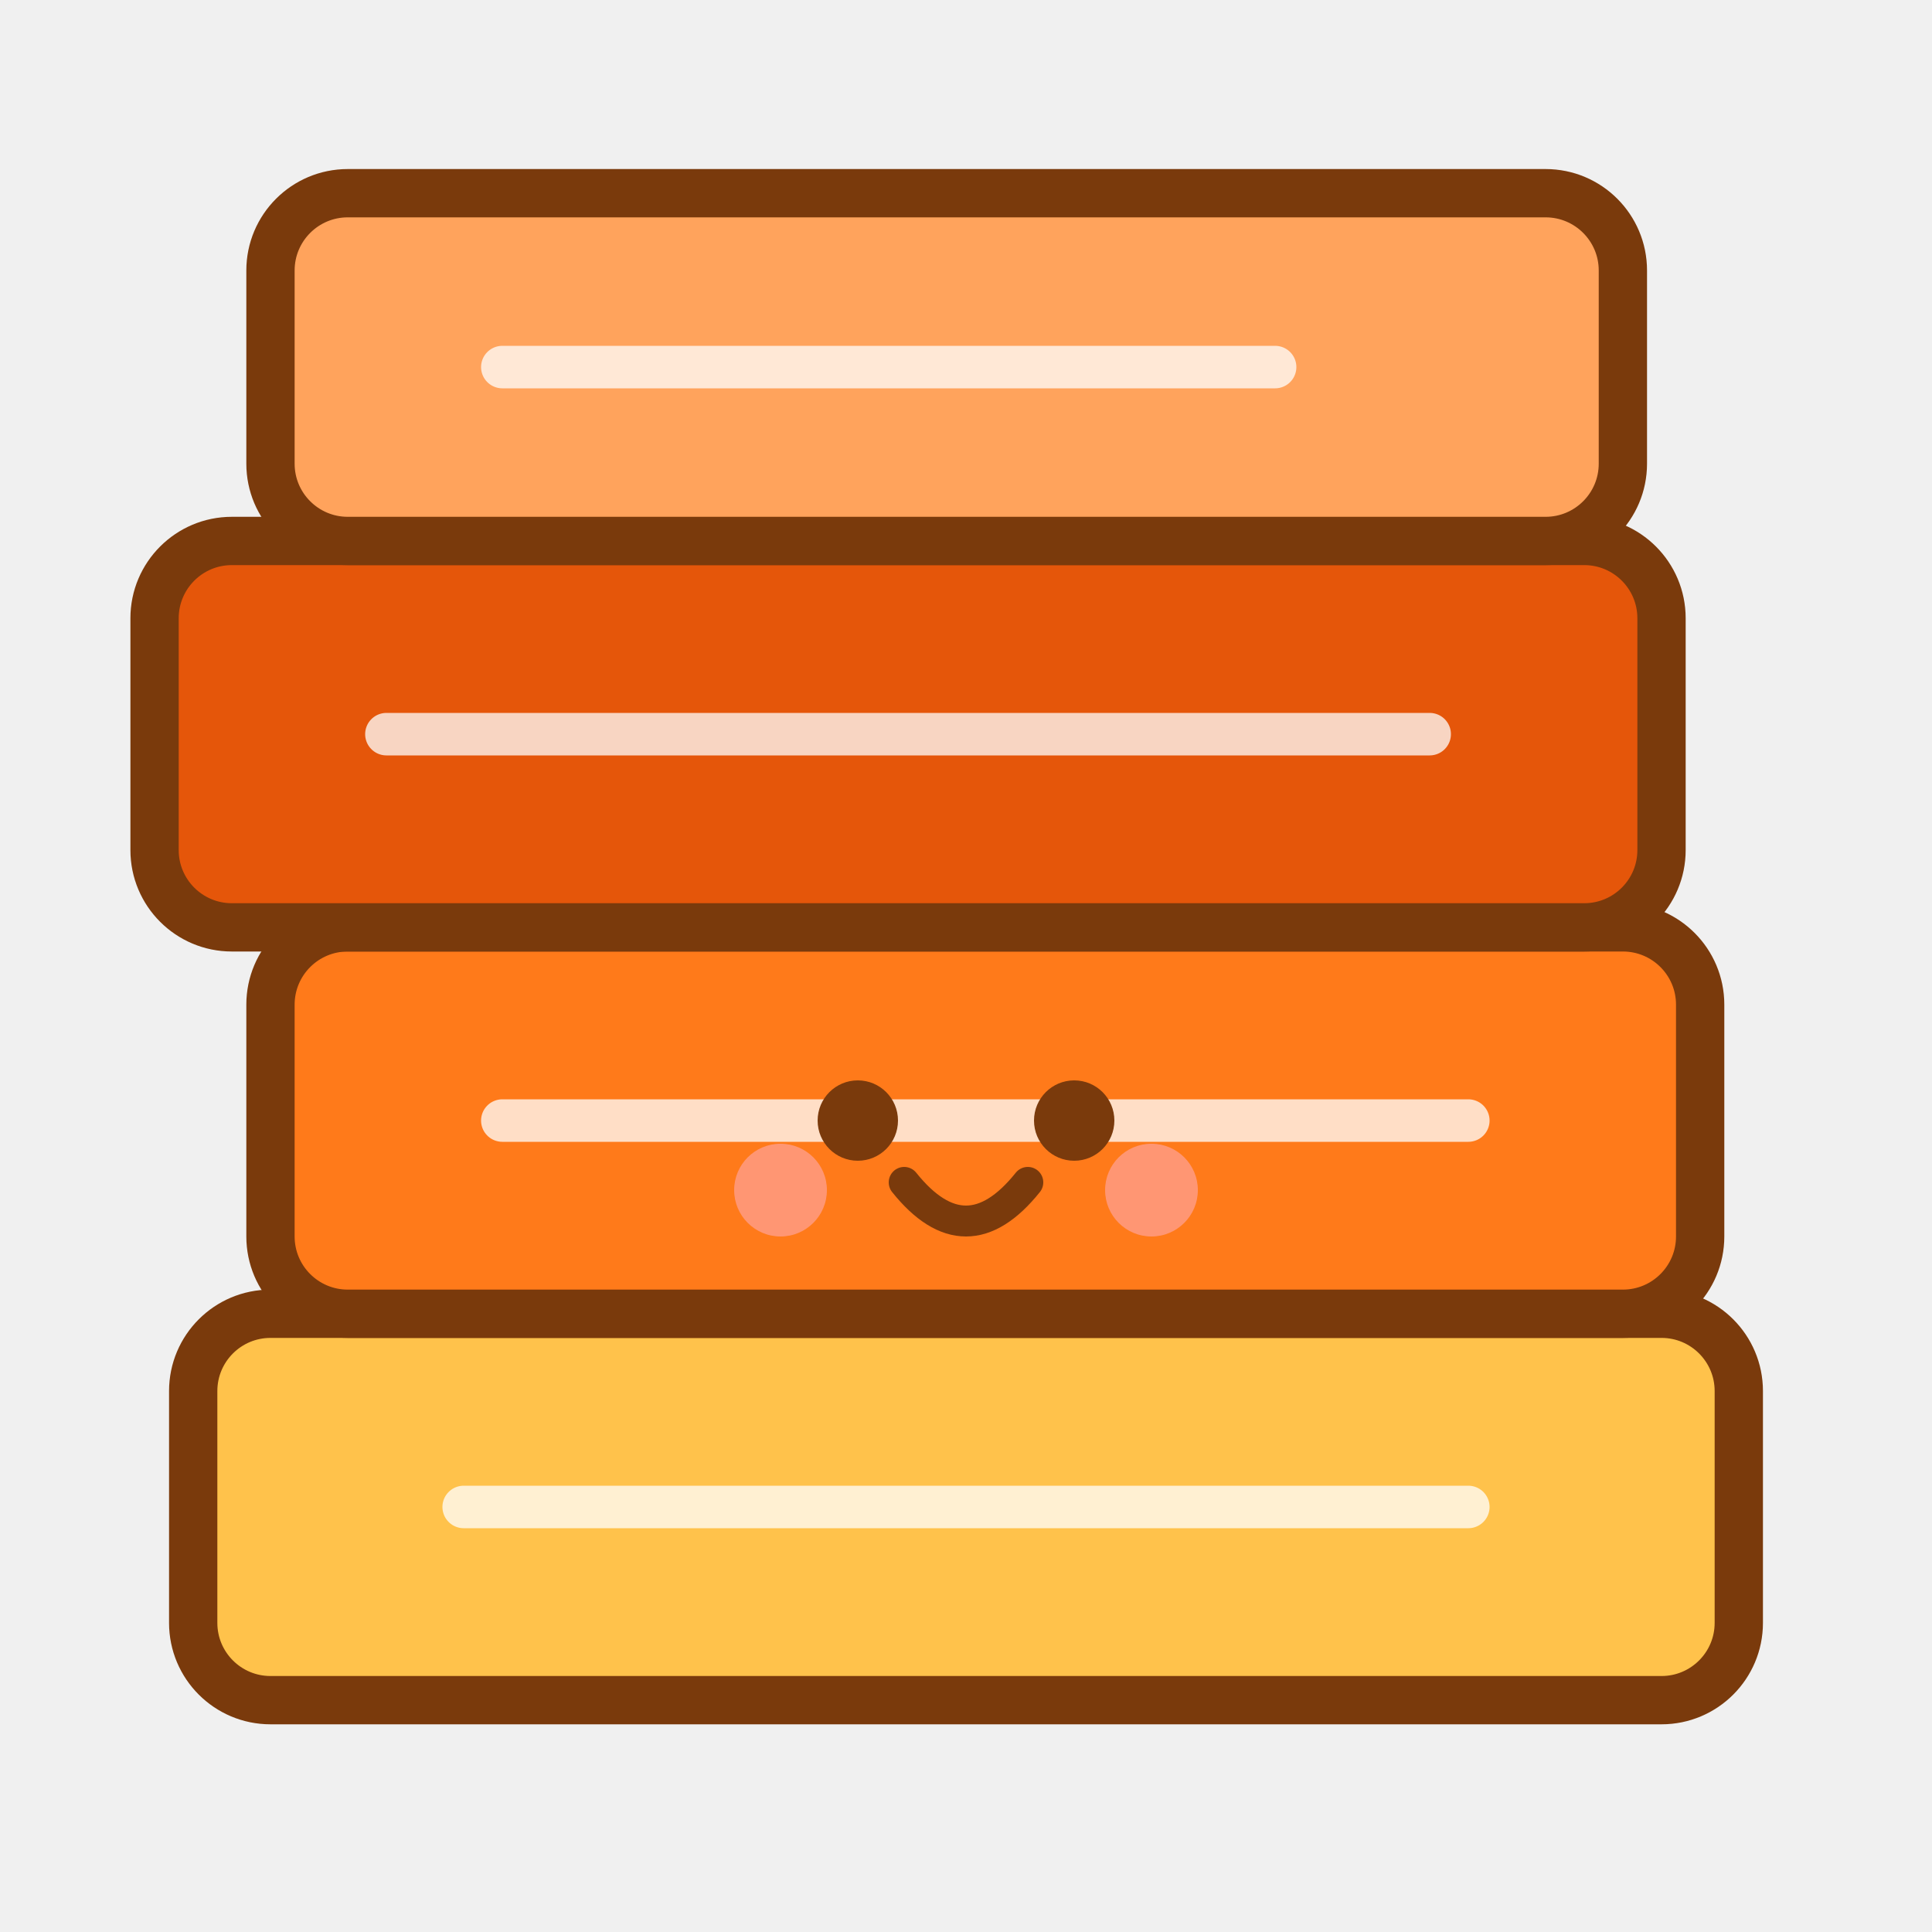
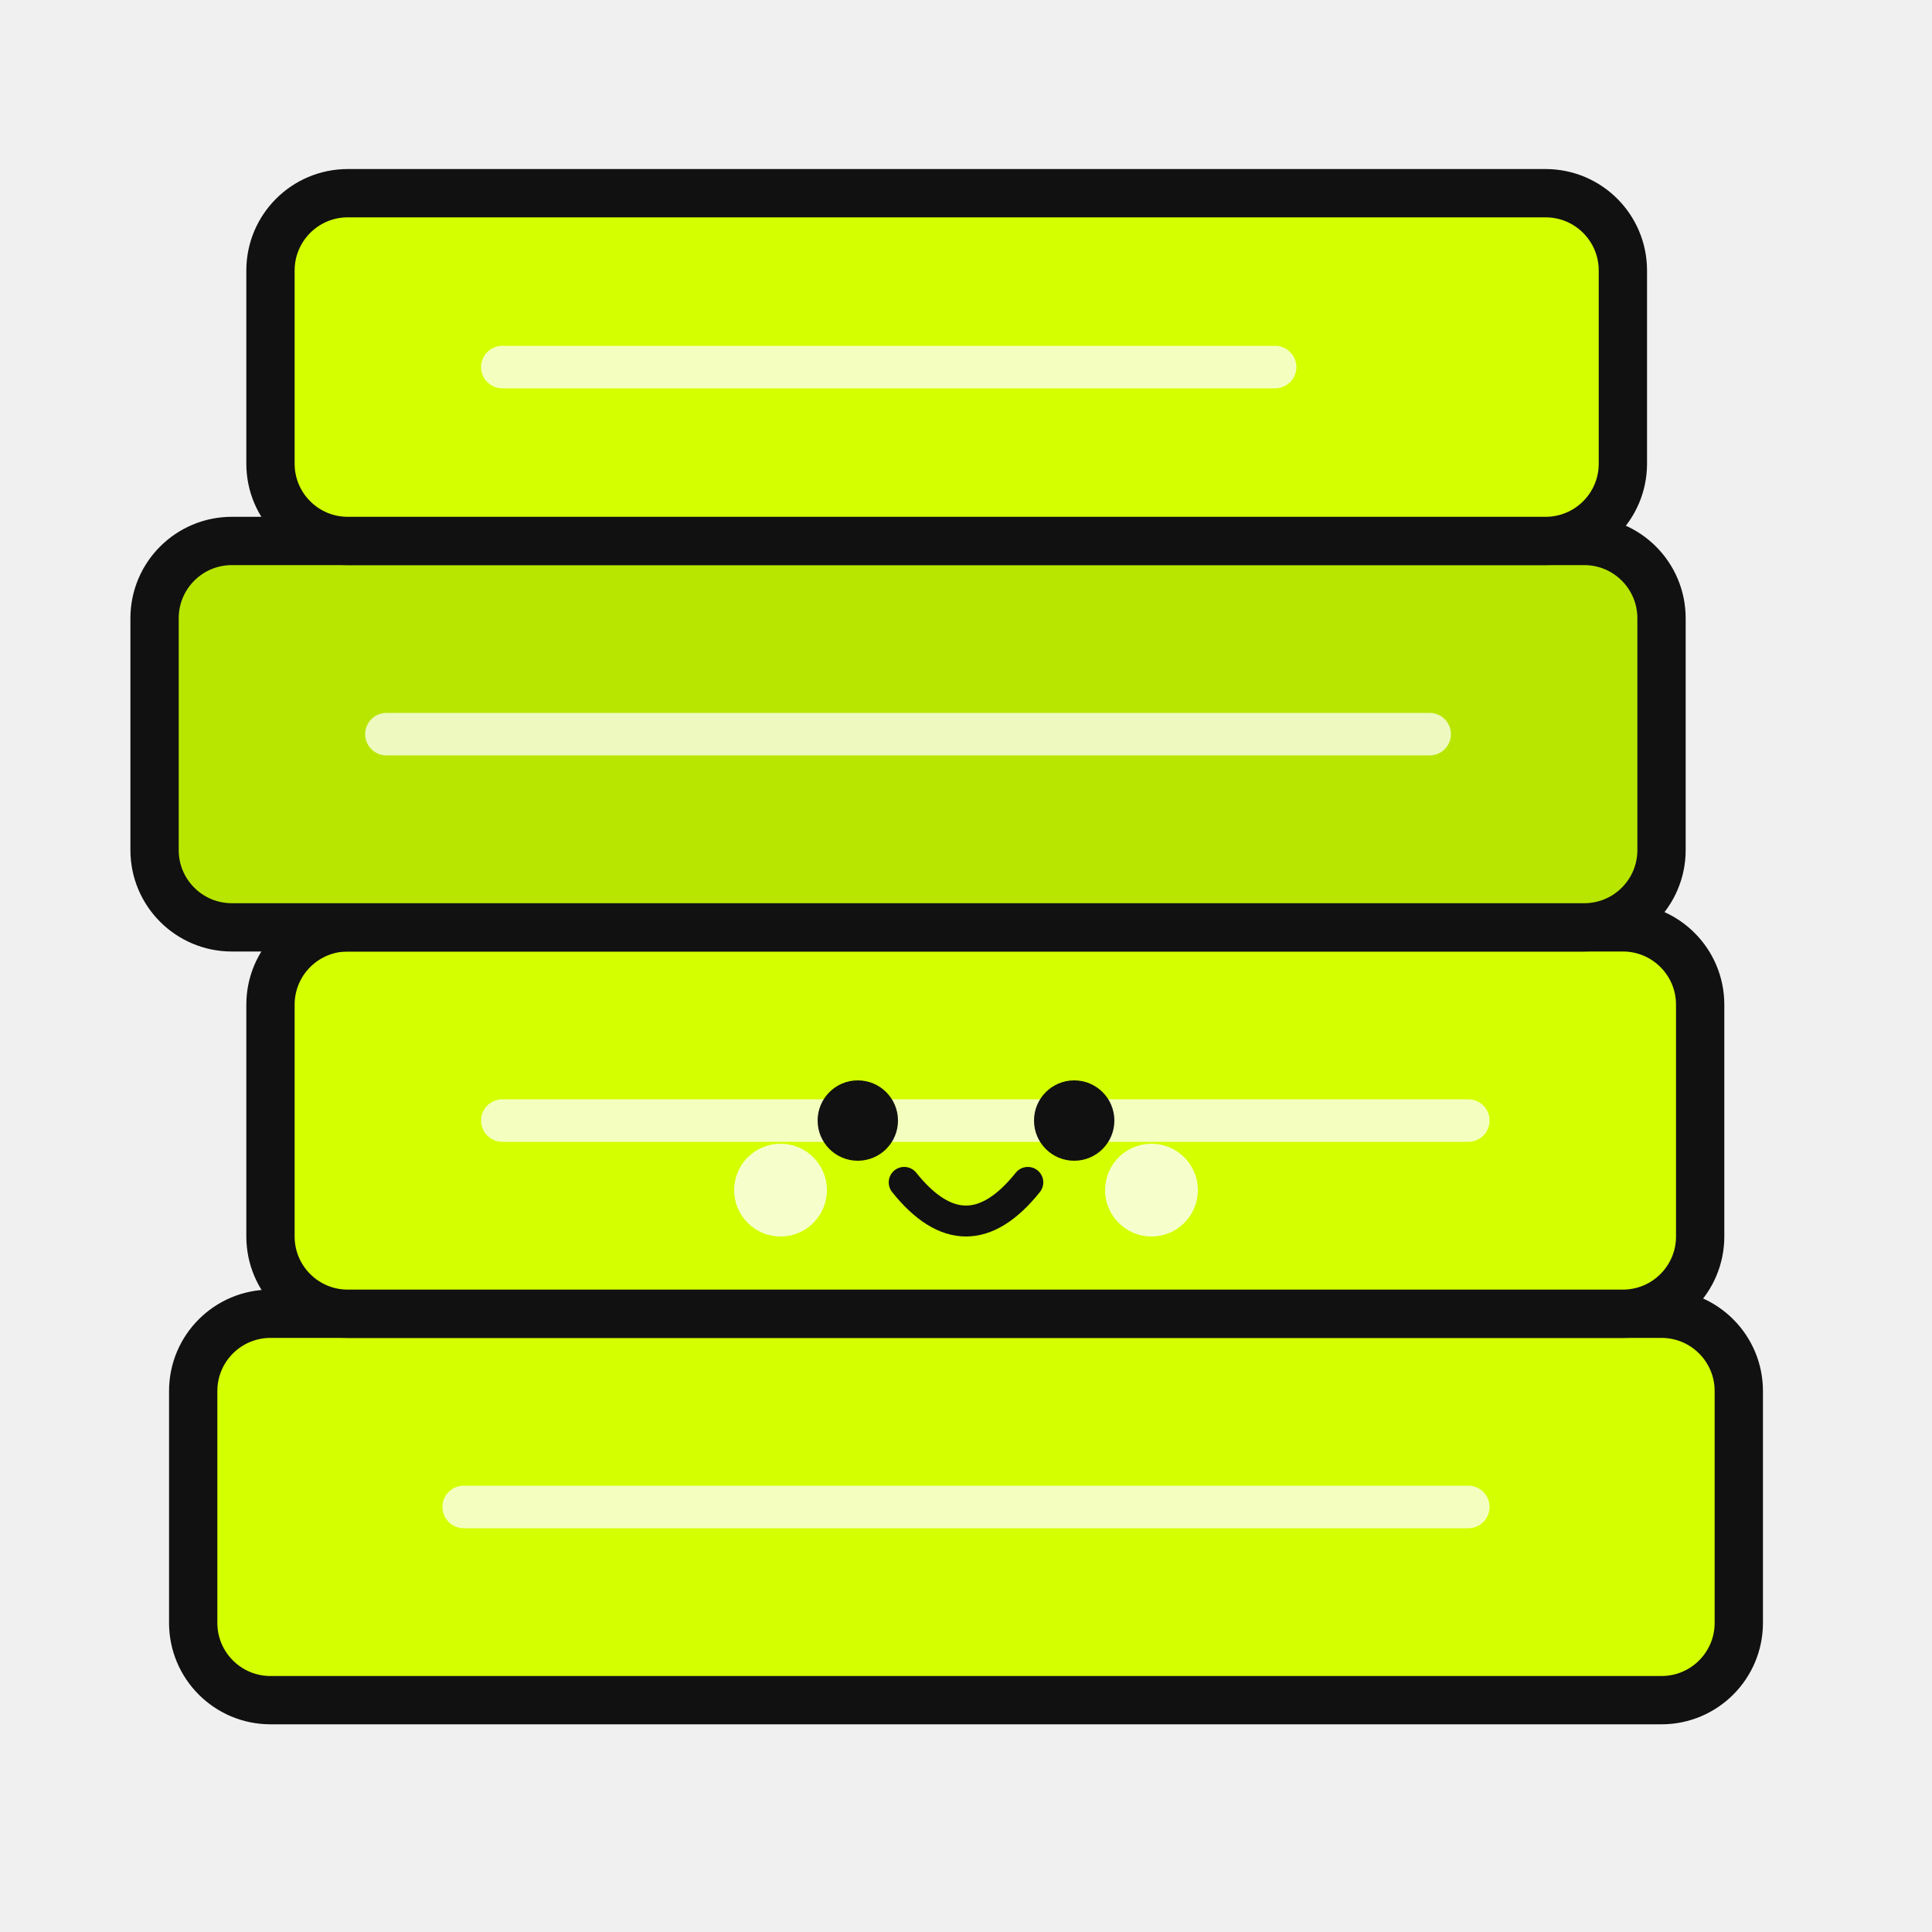
<svg xmlns="http://www.w3.org/2000/svg" viewBox="0 0 100 100">
-   <rect x="10" y="68" width="80" height="20" rx="4" fill="#FFC24B" stroke="#7A3A0C" stroke-width="2.5" stroke-linejoin="round" stroke-linecap="round" />
-   <rect x="14" y="48" width="74" height="20" rx="4" fill="#FF7A1A" stroke="#7A3A0C" stroke-width="2.5" stroke-linejoin="round" stroke-linecap="round" />
-   <rect x="8" y="28" width="78" height="20" rx="4" fill="#E5560A" stroke="#7A3A0C" stroke-width="2.5" stroke-linejoin="round" stroke-linecap="round" />
-   <rect x="14" y="10" width="70" height="18" rx="4" fill="#FFA35C" stroke="#7A3A0C" stroke-width="2.5" stroke-linejoin="round" stroke-linecap="round" />
+   <rect x="10" y="68" width="80" height="20" rx="4" fill="#D4FF00" stroke="#111111" stroke-width="2.5" stroke-linejoin="round" stroke-linecap="round" />
+   <rect x="14" y="48" width="74" height="20" rx="4" fill="#D4FF00" stroke="#111111" stroke-width="2.5" stroke-linejoin="round" stroke-linecap="round" />
+   <rect x="8" y="28" width="78" height="20" rx="4" fill="#B8E600" stroke="#111111" stroke-width="2.5" stroke-linejoin="round" stroke-linecap="round" />
+   <rect x="14" y="10" width="70" height="18" rx="4" fill="#D4FF00" stroke="#111111" stroke-width="2.5" stroke-linejoin="round" stroke-linecap="round" />
  <path d="M24 78h52M26 58h50M20 38h54M26 19h40" stroke="#fff" stroke-width="2.2" stroke-linecap="round" opacity=".75" />
  <g transform="translate(50 58) scale(0.8)">
-     <circle cx="-7" cy="0" r="2.6" fill="#7A3A0C" />
-     <circle cx="7" cy="0" r="2.6" fill="#7A3A0C" />
-     <circle cx="-12" cy="4.5" r="3" fill="#FF9E8A" opacity=".8" />
-     <circle cx="12" cy="4.5" r="3" fill="#FF9E8A" opacity=".8" />
-     <path d="M-4 4 Q0 9 4 4" fill="none" stroke="#7A3A0C" stroke-width="2" stroke-linecap="round" />
+     <circle cx="-7" cy="0" r="2.6" fill="#111111" />
+     <circle cx="7" cy="0" r="2.6" fill="#111111" />
+     <circle cx="-12" cy="4.5" r="3" fill="#FFFFFF" opacity=".8" />
+     <circle cx="12" cy="4.5" r="3" fill="#FFFFFF" opacity=".8" />
+     <path d="M-4 4 Q0 9 4 4" fill="none" stroke="#111111" stroke-width="2" stroke-linecap="round" />
  </g>
</svg>
